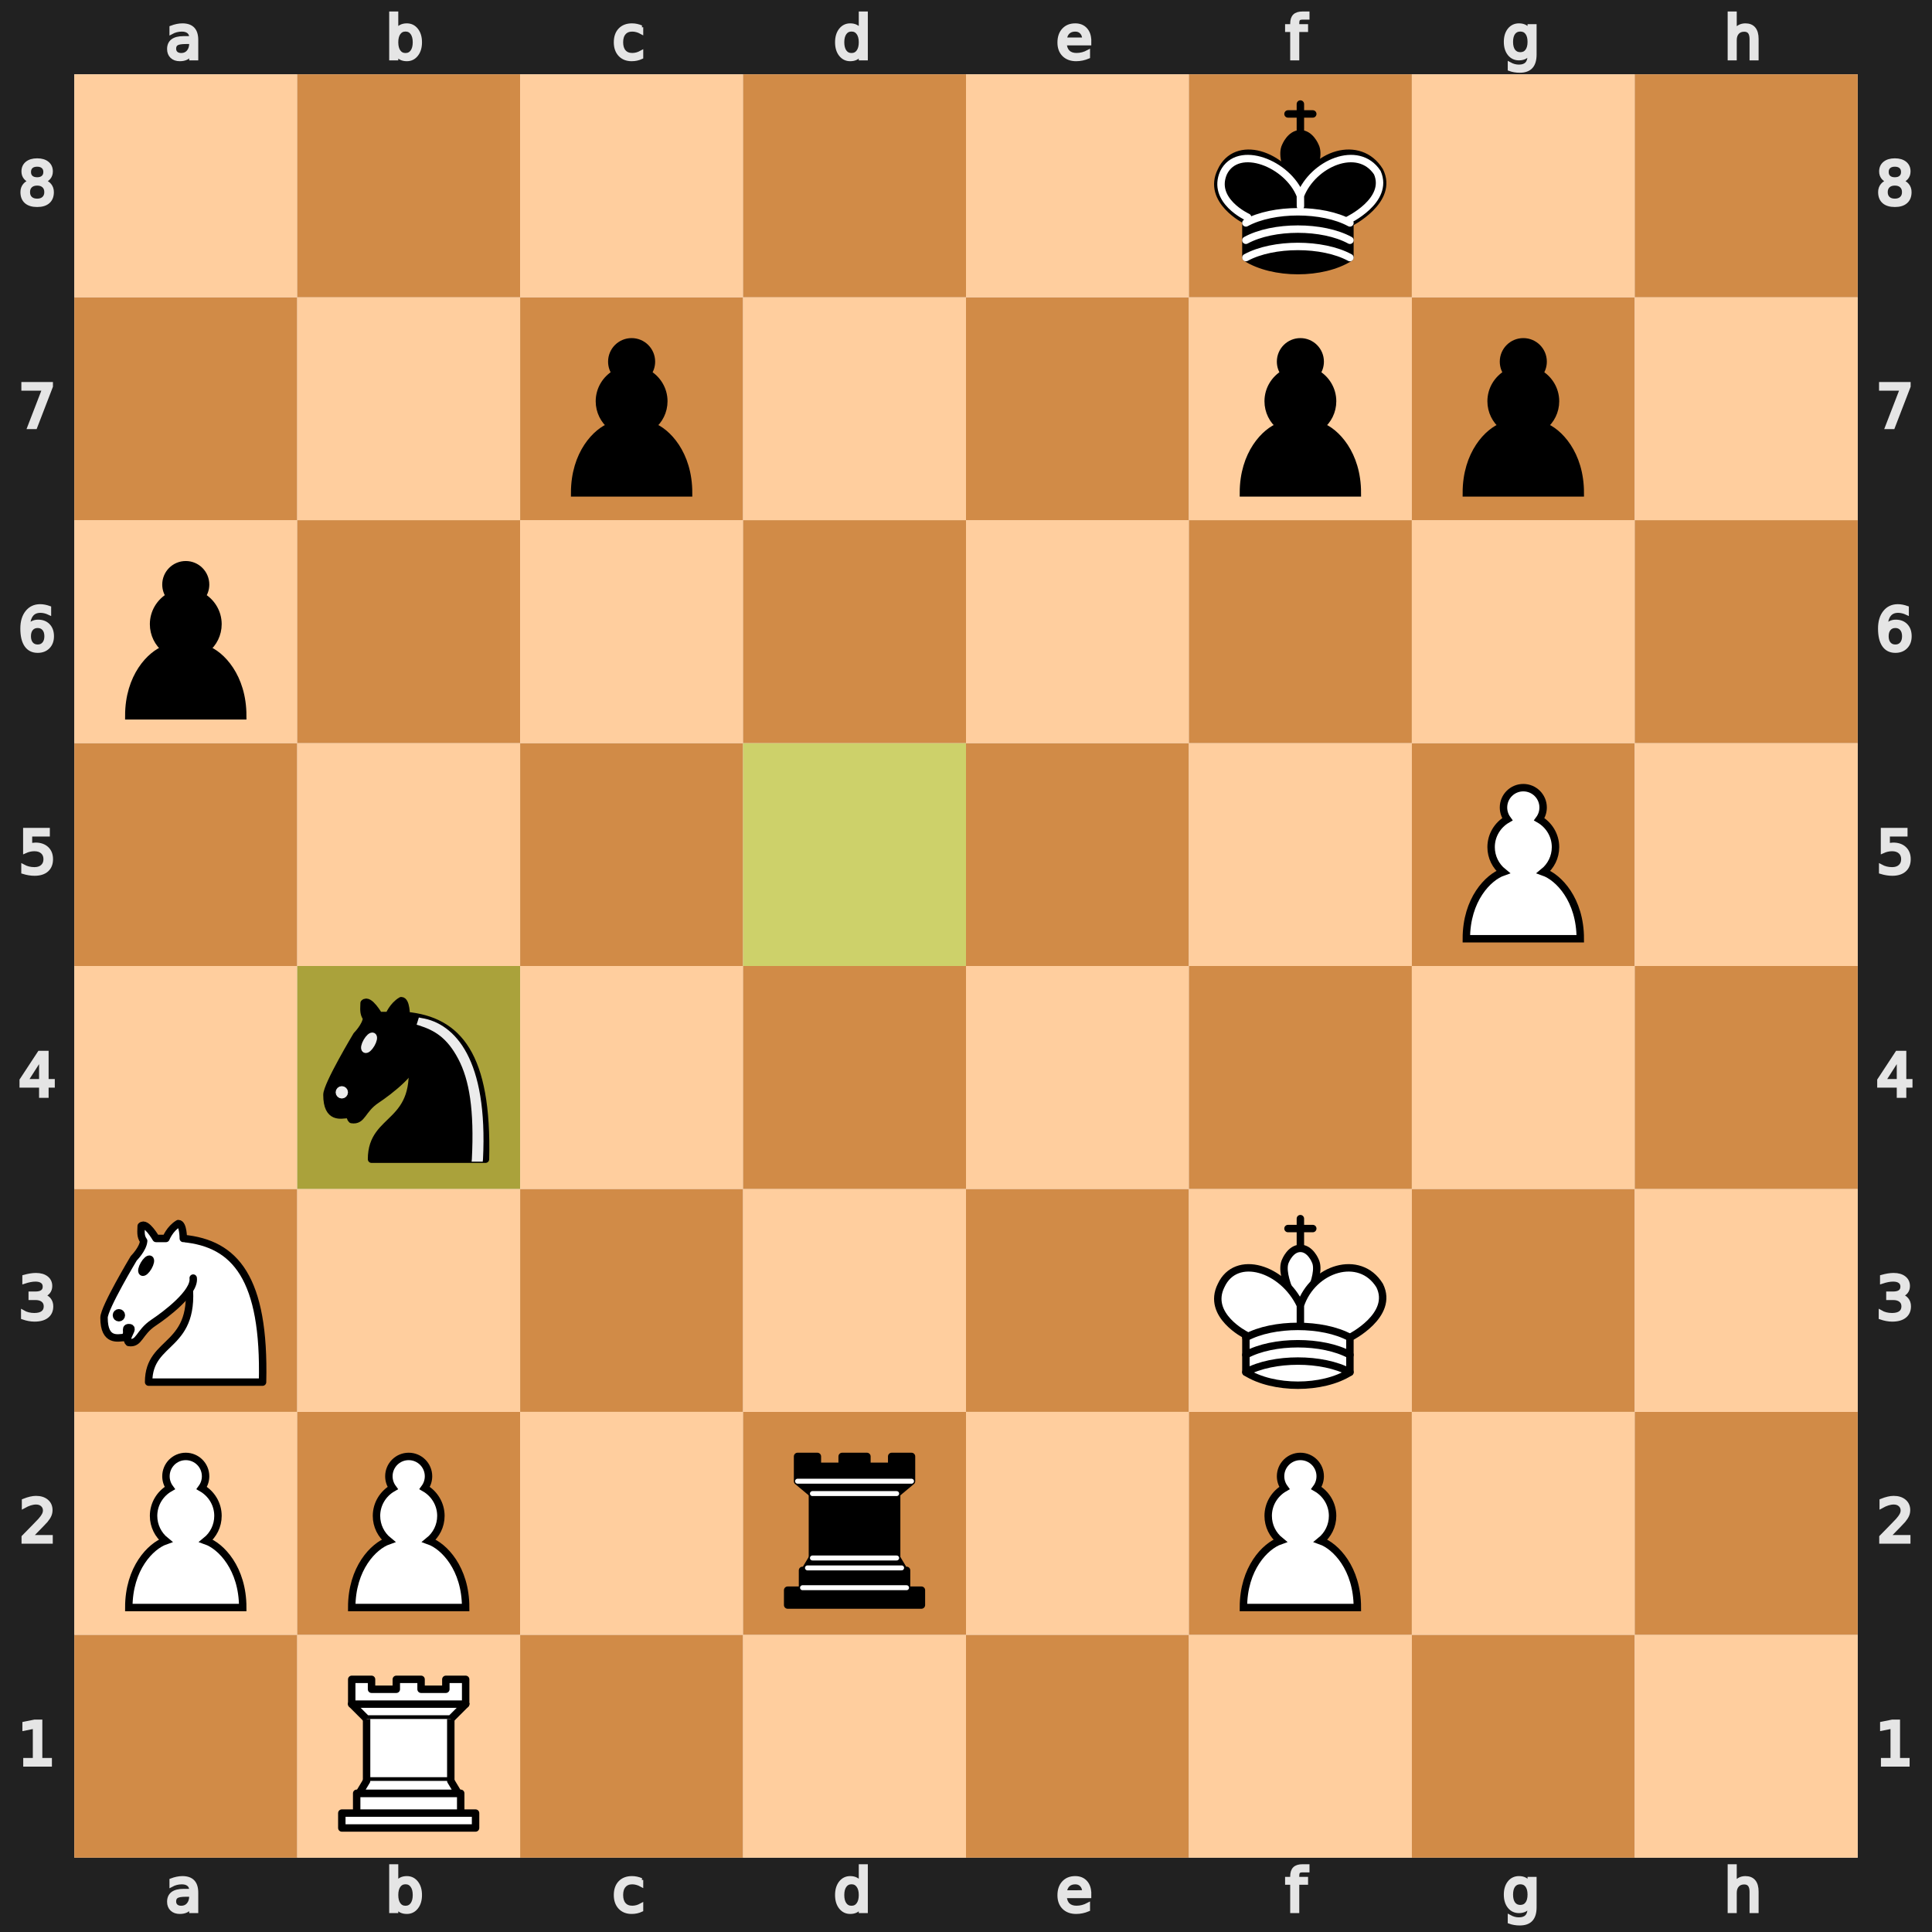
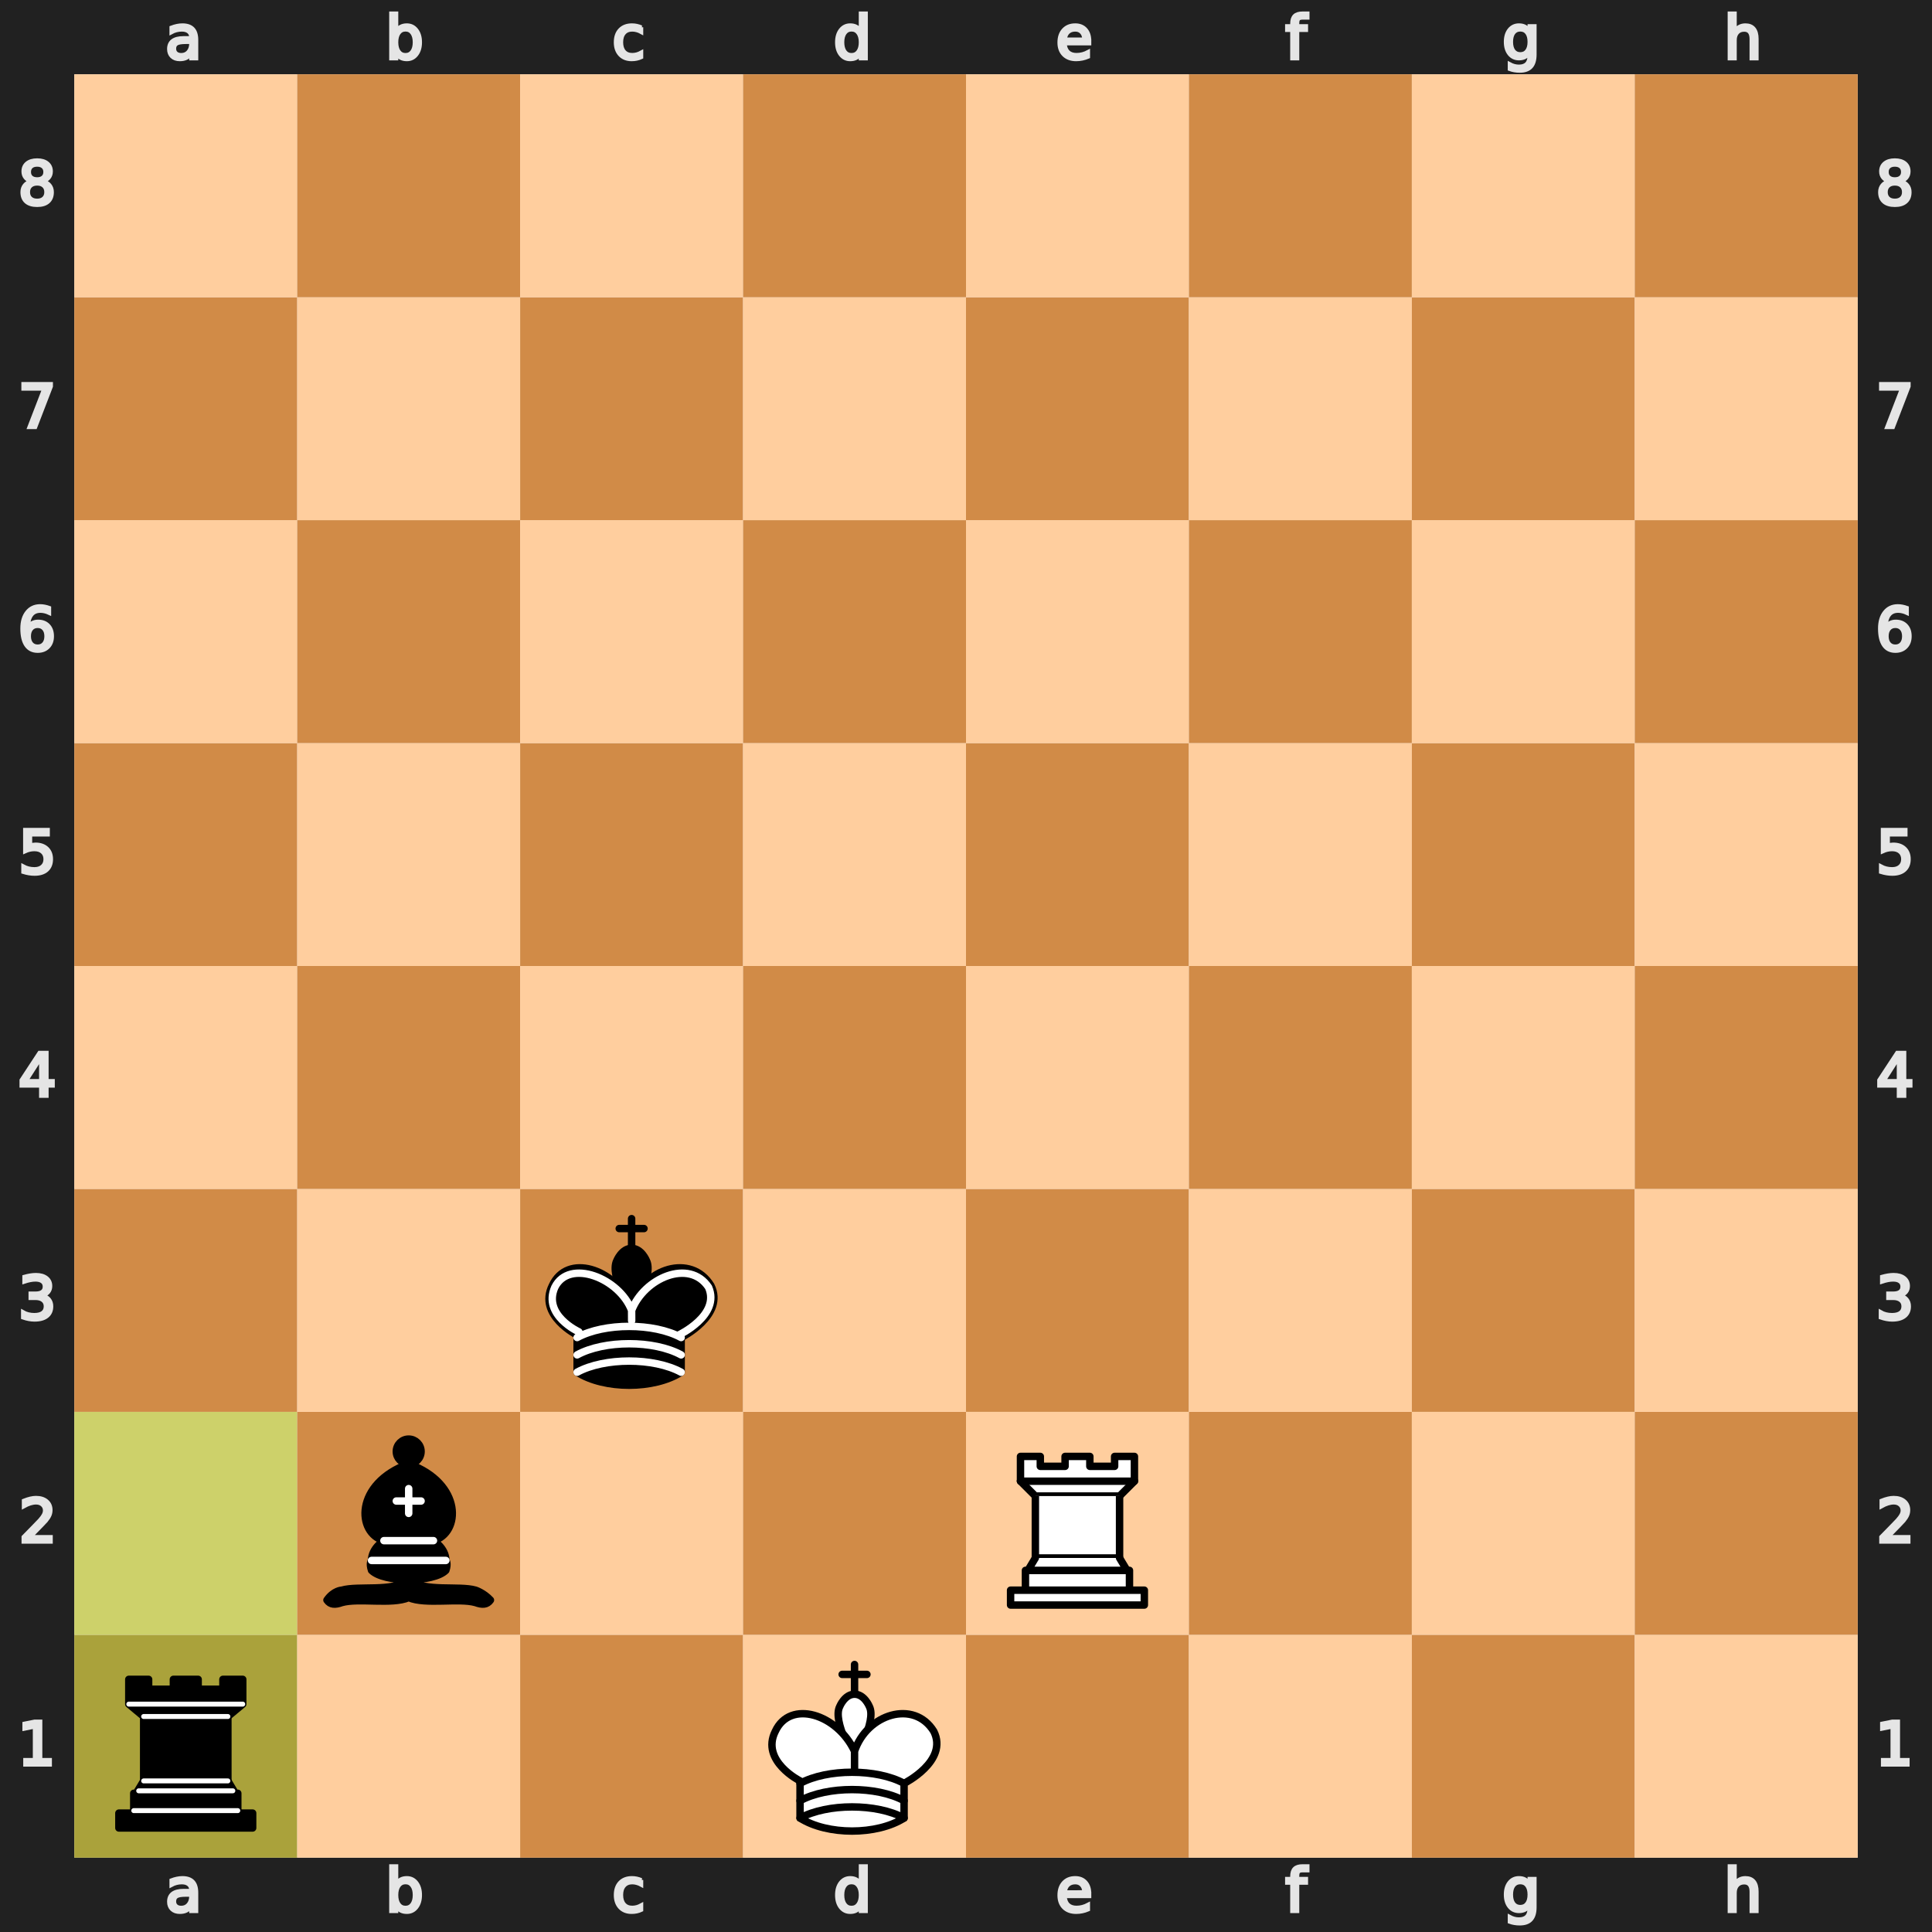
<svg xmlns="http://www.w3.org/2000/svg" xmlns:xlink="http://www.w3.org/1999/xlink" viewBox="0 0 390 390" width="480" height="480">
  <defs>
-     <g id="white-pawn" class="white pawn">
-       <path d="M22.5 9c-2.21 0-4 1.79-4 4 0 .89.29 1.71.78 2.38C17.33 16.5 16 18.59 16 21c0 2.03.94 3.84 2.41 5.03-3 1.06-7.41 5.55-7.41 13.47h23c0-7.92-4.41-12.41-7.41-13.47 1.47-1.19 2.41-3 2.41-5.03 0-2.41-1.33-4.5-3.28-5.62.49-.67.78-1.49.78-2.38 0-2.21-1.79-4-4-4z" fill="#fff" stroke="#000" stroke-width="1.5" stroke-linecap="round" />
-     </g>
-     <g id="white-knight" class="white knight" fill="none" fill-rule="evenodd" stroke="#000" stroke-width="1.5" stroke-linecap="round" stroke-linejoin="round">
-       <path d="M 22,10 C 32.5,11 38.5,18 38,39 L 15,39 C 15,30 25,32.5 23,18" style="fill:#ffffff; stroke:#000000;" />
-       <path d="M 24,18 C 24.38,20.91 18.45,25.37 16,27 C 13,29 13.18,31.34 11,31 C 9.958,30.06 12.41,27.96 11,28 C 10,28 11.19,29.23 10,30 C 9,30 5.997,31 6,26 C 6,24 12,14 12,14 C 12,14 13.89,12.1 14,10.5 C 13.27,9.506 13.5,8.5 13.5,7.5 C 14.5,6.5 16.5,10 16.5,10 L 18.5,10 C 18.5,10 19.28,8.008 21,7 C 22,7 22,10 22,10" style="fill:#ffffff; stroke:#000000;" />
-       <path d="M 9.5 25.5 A 0.5 0.5 0 1 1 8.5,25.5 A 0.5 0.5 0 1 1 9.5 25.5 z" style="fill:#000000; stroke:#000000;" />
-       <path d="M 15 15.5 A 0.5 1.5 0 1 1 14,15.5 A 0.5 1.5 0 1 1 15 15.5 z" transform="matrix(0.866,0.5,-0.5,0.866,9.693,-5.173)" style="fill:#000000; stroke:#000000;" />
-     </g>
    <g id="white-rook" class="white rook" fill="#fff" fill-rule="evenodd" stroke="#000" stroke-width="1.5" stroke-linecap="round" stroke-linejoin="round">
      <path d="M9 39h27v-3H9v3zM12 36v-4h21v4H12zM11 14V9h4v2h5V9h5v2h5V9h4v5" stroke-linecap="butt" />
      <path d="M34 14l-3 3H14l-3-3" />
      <path d="M31 17v12.5H14V17" stroke-linecap="butt" stroke-linejoin="miter" />
      <path d="M31 29.5l1.5 2.5h-20l1.5-2.5" />
      <path d="M11 14h23" fill="none" stroke-linejoin="miter" />
    </g>
    <g id="white-king" class="white king" fill="none" fill-rule="evenodd" stroke="#000" stroke-width="1.5" stroke-linecap="round" stroke-linejoin="round">
      <path d="M22.5 11.63V6M20 8h5" stroke-linejoin="miter" />
      <path d="M22.5 25s4.5-7.5 3-10.5c0 0-1-2.5-3-2.5s-3 2.5-3 2.5c-1.5 3 3 10.5 3 10.5" fill="#fff" stroke-linecap="butt" stroke-linejoin="miter" />
      <path d="M11.5 37c5.5 3.5 15.5 3.5 21 0v-7s9-4.5 6-10.5c-4-6.5-13.5-3.5-16 4V27v-3.5c-3.5-7.5-13-10.5-16-4-3 6 5 10 5 10V37z" fill="#fff" />
      <path d="M11.5 30c5.5-3 15.5-3 21 0m-21 3.5c5.5-3 15.5-3 21 0m-21 3.5c5.5-3 15.5-3 21 0" />
    </g>
-     <g id="black-pawn" class="black pawn">
-       <path d="M22.5 9c-2.21 0-4 1.79-4 4 0 .89.29 1.71.78 2.38C17.33 16.5 16 18.59 16 21c0 2.03.94 3.84 2.41 5.03-3 1.06-7.41 5.55-7.41 13.47h23c0-7.92-4.41-12.41-7.41-13.47 1.47-1.19 2.41-3 2.41-5.03 0-2.41-1.33-4.5-3.28-5.62.49-.67.78-1.49.78-2.38 0-2.21-1.79-4-4-4z" fill="#000" stroke="#000" stroke-width="1.5" stroke-linecap="round" />
-     </g>
-     <g id="black-knight" class="black knight" fill="none" fill-rule="evenodd" stroke="#000" stroke-width="1.5" stroke-linecap="round" stroke-linejoin="round">
-       <path d="M 22,10 C 32.5,11 38.5,18 38,39 L 15,39 C 15,30 25,32.5 23,18" style="fill:#000000; stroke:#000000;" />
-       <path d="M 24,18 C 24.38,20.91 18.45,25.37 16,27 C 13,29 13.18,31.34 11,31 C 9.958,30.06 12.41,27.96 11,28 C 10,28 11.19,29.23 10,30 C 9,30 5.997,31 6,26 C 6,24 12,14 12,14 C 12,14 13.89,12.1 14,10.5 C 13.27,9.506 13.5,8.5 13.5,7.5 C 14.5,6.5 16.5,10 16.5,10 L 18.5,10 C 18.5,10 19.28,8.008 21,7 C 22,7 22,10 22,10" style="fill:#000000; stroke:#000000;" />
-       <path d="M 9.5 25.5 A 0.5 0.5 0 1 1 8.5,25.5 A 0.5 0.5 0 1 1 9.5 25.5 z" style="fill:#ececec; stroke:#ececec;" />
-       <path d="M 15 15.5 A 0.5 1.5 0 1 1 14,15.5 A 0.5 1.5 0 1 1 15 15.5 z" transform="matrix(0.866,0.5,-0.5,0.866,9.693,-5.173)" style="fill:#ececec; stroke:#ececec;" />
-       <path d="M 24.55,10.4 L 24.1,11.85 L 24.6,12 C 27.75,13 30.25,14.49 32.5,18.75 C 34.75,23.01 35.75,29.06 35.25,39 L 35.2,39.5 L 37.45,39.5 L 37.5,39 C 38,28.94 36.62,22.15 34.25,17.66 C 31.88,13.17 28.46,11.02 25.06,10.5 L 24.55,10.4 z " style="fill:#ececec; stroke:none;" />
+     <g id="black-bishop" class="black bishop" fill="none" fill-rule="evenodd" stroke="#000" stroke-width="1.5" stroke-linecap="round" stroke-linejoin="round">
+       <path d="M9 36c3.39-.97 10.11.43 13.5-2 3.39 2.43 10.11 1.03 13.5 2 0 0 1.65.54 3 2-.68.97-1.65.99-3 .5-3.39-.97-10.11.46-13.5-1-3.39 1.46-10.11.03-13.5 1-1.354.49-2.323.47-3-.5 1.354-1.94 3-2 3-2zm6-4c2.5 2.5 12.5 2.5 15 0 .5-1.5 0-2 0-2 0-2.5-2.5-4-2.5-4 5.5-1.5 6-11.5-5-15.5-11 4-10.5 14-5 15.5 0 0-2.5 1.5-2.5 4 0 0-.5.5 0 2zM25 8a2.5 2.5 0 1 1-5 0 2.5 2.5 0 1 1 5 0z" fill="#000" stroke-linecap="butt" />
+       <path d="M17.5 26h10M15 30h15m-7.5-14.5v5M20 18h5" stroke="#fff" stroke-linejoin="miter" />
    </g>
    <g id="black-rook" class="black rook" fill="#000" fill-rule="evenodd" stroke="#000" stroke-width="1.5" stroke-linecap="round" stroke-linejoin="round">
      <path d="M9 39h27v-3H9v3zM12.5 32l1.5-2.5h17l1.5 2.5h-20zM12 36v-4h21v4H12z" stroke-linecap="butt" />
      <path d="M14 29.5v-13h17v13H14z" stroke-linecap="butt" stroke-linejoin="miter" />
      <path d="M14 16.5L11 14h23l-3 2.5H14zM11 14V9h4v2h5V9h5v2h5V9h4v5H11z" stroke-linecap="butt" />
      <path d="M12 35.5h21M13 31.5h19M14 29.5h17M14 16.5h17M11 14h23" fill="none" stroke="#fff" stroke-width="1" stroke-linejoin="miter" />
    </g>
    <g id="black-king" class="black king" fill="none" fill-rule="evenodd" stroke="#000" stroke-width="1.5" stroke-linecap="round" stroke-linejoin="round">
      <path d="M22.5 11.63V6" stroke-linejoin="miter" />
      <path d="M22.5 25s4.5-7.5 3-10.5c0 0-1-2.5-3-2.5s-3 2.5-3 2.5c-1.5 3 3 10.5 3 10.5" fill="#000" stroke-linecap="butt" stroke-linejoin="miter" />
      <path d="M11.5 37c5.5 3.5 15.5 3.5 21 0v-7s9-4.5 6-10.5c-4-6.5-13.5-3.5-16 4V27v-3.5c-3.5-7.5-13-10.5-16-4-3 6 5 10 5 10V37z" fill="#000" />
      <path d="M20 8h5" stroke-linejoin="miter" />
      <path d="M32 29.5s8.5-4 6.03-9.65C34.15 14 25 18 22.5 24.5l.01 2.1-.01-2.1C20 18 9.906 14 6.997 19.85c-2.497 5.65 4.853 9 4.853 9M11.5 30c5.5-3 15.5-3 21 0m-21 3.5c5.5-3 15.5-3 21 0m-21 3.5c5.5-3 15.5-3 21 0" stroke="#fff" />
    </g>
  </defs>
  <rect x="7.5" y="7.5" width="375" height="375" fill="none" stroke="#212121" stroke-width="15" />
  <g transform="translate(20, 1) scale(0.75, 0.75)" fill="#e5e5e5" stroke="#e5e5e5">
    <path d="M23.328 10.016q-1.742 0-2.414.398-.672.398-.672 1.36 0 .765.5 1.218.508.445 1.375.445 1.196 0 1.914-.843.727-.852.727-2.258v-.32zm2.867-.594v4.992h-1.437v-1.328q-.492.797-1.227 1.18-.734.375-1.797.375-1.343 0-2.14-.75-.79-.758-.79-2.024 0-1.476.985-2.226.992-.75 2.953-.75h2.016V8.75q0-.992-.656-1.531-.649-.547-1.829-.547-.75 0-1.46.18-.711.18-1.368.539V6.062q.79-.304 1.532-.453.742-.156 1.445-.156 1.898 0 2.836.984.937.985.937 2.985z" />
  </g>
  <g transform="translate(20, 375) scale(0.75, 0.75)" fill="#e5e5e5" stroke="#e5e5e5">
    <path d="M23.328 10.016q-1.742 0-2.414.398-.672.398-.672 1.36 0 .765.5 1.218.508.445 1.375.445 1.196 0 1.914-.843.727-.852.727-2.258v-.32zm2.867-.594v4.992h-1.437v-1.328q-.492.797-1.227 1.18-.734.375-1.797.375-1.343 0-2.14-.75-.79-.758-.79-2.024 0-1.476.985-2.226.992-.75 2.953-.75h2.016V8.75q0-.992-.656-1.531-.649-.547-1.829-.547-.75 0-1.46.18-.711.18-1.368.539V6.062q.79-.304 1.532-.453.742-.156 1.445-.156 1.898 0 2.836.984.937.985.937 2.985z" />
  </g>
  <g transform="translate(65, 1) scale(0.75, 0.75)" fill="#e5e5e5" stroke="#e5e5e5">
    <path d="M24.922 10.047q0-1.586-.656-2.485-.649-.906-1.79-.906-1.14 0-1.796.906-.649.899-.649 2.485 0 1.586.649 2.492.656.898 1.797.898 1.14 0 1.789-.898.656-.906.656-2.492zm-4.89-3.055q.452-.781 1.14-1.156.695-.383 1.656-.383 1.594 0 2.586 1.266 1 1.265 1 3.328 0 2.062-1 3.328-.992 1.266-2.586 1.266-.96 0-1.656-.375-.688-.383-1.14-1.164v1.312h-1.446V2.258h1.445z" />
  </g>
  <g transform="translate(65, 375) scale(0.75, 0.75)" fill="#e5e5e5" stroke="#e5e5e5">
    <path d="M24.922 10.047q0-1.586-.656-2.485-.649-.906-1.79-.906-1.14 0-1.796.906-.649.899-.649 2.485 0 1.586.649 2.492.656.898 1.797.898 1.14 0 1.789-.898.656-.906.656-2.492zm-4.89-3.055q.452-.781 1.14-1.156.695-.383 1.656-.383 1.594 0 2.586 1.266 1 1.265 1 3.328 0 2.062-1 3.328-.992 1.266-2.586 1.266-.96 0-1.656-.375-.688-.383-1.14-1.164v1.312h-1.446V2.258h1.445z" />
  </g>
  <g transform="translate(110, 1) scale(0.75, 0.75)" fill="#e5e5e5" stroke="#e5e5e5">
    <path d="M25.96 6v1.344q-.608-.336-1.226-.5-.609-.172-1.234-.172-1.398 0-2.172.89-.773.883-.773 2.485 0 1.601.773 2.492.774.883 2.172.883.625 0 1.234-.164.618-.172 1.227-.508v1.328q-.602.281-1.25.422-.64.14-1.367.14-1.977 0-3.14-1.242-1.165-1.242-1.165-3.351 0-2.14 1.172-3.367 1.18-1.227 3.227-1.227.664 0 1.296.14.633.134 1.227.407z" />
  </g>
  <g transform="translate(110, 375) scale(0.75, 0.75)" fill="#e5e5e5" stroke="#e5e5e5">
    <path d="M25.96 6v1.344q-.608-.336-1.226-.5-.609-.172-1.234-.172-1.398 0-2.172.89-.773.883-.773 2.485 0 1.601.773 2.492.774.883 2.172.883.625 0 1.234-.164.618-.172 1.227-.508v1.328q-.602.281-1.25.422-.64.14-1.367.14-1.977 0-3.14-1.242-1.165-1.242-1.165-3.351 0-2.14 1.172-3.367 1.18-1.227 3.227-1.227.664 0 1.296.14.633.134 1.227.407z" />
  </g>
  <g transform="translate(155, 1) scale(0.75, 0.75)" fill="#e5e5e5" stroke="#e5e5e5">
    <path d="M24.973 6.992V2.258h1.437v12.156h-1.437v-1.312q-.453.78-1.149 1.164-.687.375-1.656.375-1.586 0-2.586-1.266-.992-1.266-.992-3.328 0-2.063.992-3.328 1-1.266 2.586-1.266.969 0 1.656.383.696.375 1.149 1.156zm-4.899 3.055q0 1.586.649 2.492.656.898 1.797.898 1.14 0 1.796-.898.657-.906.657-2.492 0-1.586-.657-2.485-.656-.906-1.796-.906-1.141 0-1.797.906-.649.899-.649 2.485z" />
  </g>
  <g transform="translate(155, 375) scale(0.75, 0.75)" fill="#e5e5e5" stroke="#e5e5e5">
    <path d="M24.973 6.992V2.258h1.437v12.156h-1.437v-1.312q-.453.78-1.149 1.164-.687.375-1.656.375-1.586 0-2.586-1.266-.992-1.266-.992-3.328 0-2.063.992-3.328 1-1.266 2.586-1.266.969 0 1.656.383.696.375 1.149 1.156zm-4.899 3.055q0 1.586.649 2.492.656.898 1.797.898 1.14 0 1.796-.898.657-.906.657-2.492 0-1.586-.657-2.485-.656-.906-1.796-.906-1.141 0-1.797.906-.649.899-.649 2.485z" />
  </g>
  <g transform="translate(200, 1) scale(0.75, 0.75)" fill="#e5e5e5" stroke="#e5e5e5">
    <path d="M26.555 9.68v.703h-6.61q.094 1.484.89 2.265.806.774 2.235.774.828 0 1.602-.203.781-.203 1.547-.61v1.36q-.774.328-1.586.5-.813.172-1.649.172-2.093 0-3.32-1.22-1.219-1.218-1.219-3.296 0-2.148 1.157-3.406 1.164-1.266 3.132-1.266 1.766 0 2.79 1.14 1.03 1.134 1.03 3.087zm-1.438-.422q-.015-1.18-.664-1.883-.64-.703-1.703-.703-1.203 0-1.93.68-.718.68-.828 1.914z" />
  </g>
  <g transform="translate(200, 375) scale(0.75, 0.75)" fill="#e5e5e5" stroke="#e5e5e5">
    <path d="M26.555 9.68v.703h-6.61q.094 1.484.89 2.265.806.774 2.235.774.828 0 1.602-.203.781-.203 1.547-.61v1.36q-.774.328-1.586.5-.813.172-1.649.172-2.093 0-3.32-1.22-1.219-1.218-1.219-3.296 0-2.148 1.157-3.406 1.164-1.266 3.132-1.266 1.766 0 2.79 1.14 1.03 1.134 1.03 3.087zm-1.438-.422q-.015-1.18-.664-1.883-.64-.703-1.703-.703-1.203 0-1.93.68-.718.68-.828 1.914z" />
  </g>
  <g transform="translate(245, 1) scale(0.75, 0.75)" fill="#e5e5e5" stroke="#e5e5e5">
    <path d="M25.285 2.258v1.195H23.91q-.773 0-1.078.313-.297.312-.297 1.125v.773h2.367v1.117h-2.367v7.633H21.09V6.781h-1.375V5.664h1.375v-.61q0-1.46.68-2.124.68-.672 2.156-.672z" />
  </g>
  <g transform="translate(245, 375) scale(0.75, 0.75)" fill="#e5e5e5" stroke="#e5e5e5">
    <path d="M25.285 2.258v1.195H23.91q-.773 0-1.078.313-.297.312-.297 1.125v.773h2.367v1.117h-2.367v7.633H21.09V6.781h-1.375V5.664h1.375v-.61q0-1.46.68-2.124.68-.672 2.156-.672z" />
  </g>
  <g transform="translate(290, 1) scale(0.75, 0.75)" fill="#e5e5e5" stroke="#e5e5e5">
    <path d="M24.973 9.937q0-1.562-.649-2.421-.64-.86-1.804-.86-1.157 0-1.805.86-.64.859-.64 2.421 0 1.555.64 2.415.648.859 1.805.859 1.164 0 1.804-.86.649-.859.649-2.414zm1.437 3.391q0 2.234-.992 3.32-.992 1.094-3.04 1.094-.757 0-1.429-.117-.672-.11-1.304-.344v-1.398q.632.344 1.25.508.617.164 1.257.164 1.414 0 2.118-.743.703-.734.703-2.226v-.711q-.446.773-1.141 1.156-.695.383-1.664.383-1.61 0-2.594-1.227-.984-1.226-.984-3.25 0-2.03.984-3.257.985-1.227 2.594-1.227.969 0 1.664.383t1.14 1.156V5.664h1.438z" />
  </g>
  <g transform="translate(290, 375) scale(0.75, 0.75)" fill="#e5e5e5" stroke="#e5e5e5">
    <path d="M24.973 9.937q0-1.562-.649-2.421-.64-.86-1.804-.86-1.157 0-1.805.86-.64.859-.64 2.421 0 1.555.64 2.415.648.859 1.805.859 1.164 0 1.804-.86.649-.859.649-2.414zm1.437 3.391q0 2.234-.992 3.32-.992 1.094-3.04 1.094-.757 0-1.429-.117-.672-.11-1.304-.344v-1.398q.632.344 1.25.508.617.164 1.257.164 1.414 0 2.118-.743.703-.734.703-2.226v-.711q-.446.773-1.141 1.156-.695.383-1.664.383-1.61 0-2.594-1.227-.984-1.226-.984-3.25 0-2.03.984-3.257.985-1.227 2.594-1.227.969 0 1.664.383t1.14 1.156V5.664h1.438z" />
  </g>
  <g transform="translate(335, 1) scale(0.75, 0.75)" fill="#e5e5e5" stroke="#e5e5e5">
    <path d="M26.164 9.133v5.281h-1.437V9.18q0-1.243-.485-1.86-.484-.617-1.453-.617-1.164 0-1.836.742-.672.742-.672 2.024v4.945h-1.445V2.258h1.445v4.765q.516-.789 1.211-1.18.703-.39 1.617-.39 1.508 0 2.282.938.773.93.773 2.742z" />
  </g>
  <g transform="translate(335, 375) scale(0.75, 0.75)" fill="#e5e5e5" stroke="#e5e5e5">
    <path d="M26.164 9.133v5.281h-1.437V9.18q0-1.243-.485-1.86-.484-.617-1.453-.617-1.164 0-1.836.742-.672.742-.672 2.024v4.945h-1.445V2.258h1.445v4.765q.516-.789 1.211-1.18.703-.39 1.617-.39 1.508 0 2.282.938.773.93.773 2.742z" />
  </g>
  <g transform="translate(0, 335) scale(0.75, 0.75)" fill="#e5e5e5" stroke="#e5e5e5">
    <path d="M6.754 26.996h2.578v-8.898l-2.805.562v-1.437l2.79-.563h1.578v10.336h2.578v1.328h-6.72z" />
  </g>
  <g transform="translate(375, 335) scale(0.75, 0.75)" fill="#e5e5e5" stroke="#e5e5e5">
    <path d="M6.754 26.996h2.578v-8.898l-2.805.562v-1.437l2.79-.563h1.578v10.336h2.578v1.328h-6.72z" />
  </g>
  <g transform="translate(0, 290) scale(0.75, 0.75)" fill="#e5e5e5" stroke="#e5e5e5">
    <path d="M8.195 26.996h5.508v1.328H6.297v-1.328q.898-.93 2.445-2.492 1.555-1.57 1.953-2.024.758-.851 1.055-1.437.305-.594.305-1.164 0-.93-.657-1.516-.648-.586-1.695-.586-.742 0-1.57.258-.82.258-1.758.781v-1.593q.953-.383 1.781-.578.828-.196 1.516-.196 1.812 0 2.89.906 1.079.907 1.079 2.422 0 .72-.274 1.368-.265.64-.976 1.515-.196.227-1.243 1.313-1.046 1.078-2.953 3.023z" />
  </g>
  <g transform="translate(375, 290) scale(0.75, 0.75)" fill="#e5e5e5" stroke="#e5e5e5">
    <path d="M8.195 26.996h5.508v1.328H6.297v-1.328q.898-.93 2.445-2.492 1.555-1.57 1.953-2.024.758-.851 1.055-1.437.305-.594.305-1.164 0-.93-.657-1.516-.648-.586-1.695-.586-.742 0-1.57.258-.82.258-1.758.781v-1.593q.953-.383 1.781-.578.828-.196 1.516-.196 1.812 0 2.89.906 1.079.907 1.079 2.422 0 .72-.274 1.368-.265.64-.976 1.515-.196.227-1.243 1.313-1.046 1.078-2.953 3.023z" />
  </g>
  <g transform="translate(0, 245) scale(0.75, 0.75)" fill="#e5e5e5" stroke="#e5e5e5">
    <path d="M11.434 22.035q1.132.242 1.765 1.008.64.766.64 1.89 0 1.727-1.187 2.672-1.187.946-3.375.946-.734 0-1.515-.149-.774-.14-1.602-.43V26.45q.656.383 1.438.578.78.196 1.632.196 1.485 0 2.258-.586.782-.586.782-1.703 0-1.032-.727-1.61-.719-.586-2.008-.586h-1.36v-1.297h1.423q1.164 0 1.78-.46.618-.47.618-1.344 0-.899-.64-1.375-.633-.485-1.82-.485-.65 0-1.391.141-.743.14-1.633.437V16.95q.898-.25 1.68-.375.788-.125 1.484-.125 1.797 0 2.844.82 1.046.813 1.046 2.204 0 .968-.554 1.64-.555.664-1.578.922z" />
  </g>
  <g transform="translate(375, 245) scale(0.75, 0.75)" fill="#e5e5e5" stroke="#e5e5e5">
    <path d="M11.434 22.035q1.132.242 1.765 1.008.64.766.64 1.89 0 1.727-1.187 2.672-1.187.946-3.375.946-.734 0-1.515-.149-.774-.14-1.602-.43V26.45q.656.383 1.438.578.78.196 1.632.196 1.485 0 2.258-.586.782-.586.782-1.703 0-1.032-.727-1.61-.719-.586-2.008-.586h-1.36v-1.297h1.423q1.164 0 1.78-.46.618-.47.618-1.344 0-.899-.64-1.375-.633-.485-1.82-.485-.65 0-1.391.141-.743.14-1.633.437V16.95q.898-.25 1.68-.375.788-.125 1.484-.125 1.797 0 2.844.82 1.046.813 1.046 2.204 0 .968-.554 1.64-.555.664-1.578.922z" />
  </g>
  <g transform="translate(0, 200) scale(0.75, 0.75)" fill="#e5e5e5" stroke="#e5e5e5">
    <path d="M11.016 18.035L7.03 24.262h3.985zm-.414-1.375h1.984v7.602h1.664v1.312h-1.664v2.75h-1.57v-2.75H5.75v-1.523z" />
  </g>
  <g transform="translate(375, 200) scale(0.75, 0.75)" fill="#e5e5e5" stroke="#e5e5e5">
    <path d="M11.016 18.035L7.03 24.262h3.985zm-.414-1.375h1.984v7.602h1.664v1.312h-1.664v2.75h-1.57v-2.75H5.75v-1.523z" />
  </g>
  <g transform="translate(0, 155) scale(0.75, 0.75)" fill="#e5e5e5" stroke="#e5e5e5">
    <path d="M6.719 16.66h6.195v1.328h-4.75v2.86q.344-.118.688-.172.343-.063.687-.063 1.953 0 3.094 1.07 1.14 1.07 1.14 2.899 0 1.883-1.171 2.93-1.172 1.039-3.305 1.039-.735 0-1.5-.125-.758-.125-1.57-.375v-1.586q.703.383 1.453.57.75.188 1.586.188 1.351 0 2.14-.711.79-.711.79-1.93 0-1.219-.79-1.93-.789-.71-2.14-.71-.633 0-1.266.14-.625.14-1.281.438z" />
  </g>
  <g transform="translate(375, 155) scale(0.75, 0.75)" fill="#e5e5e5" stroke="#e5e5e5">
    <path d="M6.719 16.66h6.195v1.328h-4.75v2.86q.344-.118.688-.172.343-.063.687-.063 1.953 0 3.094 1.07 1.14 1.07 1.14 2.899 0 1.883-1.171 2.93-1.172 1.039-3.305 1.039-.735 0-1.5-.125-.758-.125-1.57-.375v-1.586q.703.383 1.453.57.75.188 1.586.188 1.351 0 2.14-.711.79-.711.79-1.93 0-1.219-.79-1.93-.789-.71-2.14-.71-.633 0-1.266.14-.625.14-1.281.438z" />
  </g>
  <g transform="translate(0, 110) scale(0.75, 0.75)" fill="#e5e5e5" stroke="#e5e5e5">
    <path d="M10.137 21.863q-1.063 0-1.688.727-.617.726-.617 1.992 0 1.258.617 1.992.625.727 1.688.727 1.062 0 1.68-.727.624-.734.624-1.992 0-1.266-.625-1.992-.617-.727-1.68-.727zm3.133-4.945v1.437q-.594-.28-1.204-.43-.601-.148-1.195-.148-1.562 0-2.39 1.055-.82 1.055-.938 3.188.46-.68 1.156-1.04.696-.367 1.531-.367 1.758 0 2.774 1.07 1.023 1.063 1.023 2.899 0 1.797-1.062 2.883-1.063 1.086-2.828 1.086-2.024 0-3.094-1.547-1.07-1.555-1.07-4.5 0-2.766 1.312-4.406 1.313-1.649 3.524-1.649.593 0 1.195.117.61.118 1.266.352z" />
  </g>
  <g transform="translate(375, 110) scale(0.75, 0.75)" fill="#e5e5e5" stroke="#e5e5e5">
    <path d="M10.137 21.863q-1.063 0-1.688.727-.617.726-.617 1.992 0 1.258.617 1.992.625.727 1.688.727 1.062 0 1.68-.727.624-.734.624-1.992 0-1.266-.625-1.992-.617-.727-1.68-.727zm3.133-4.945v1.437q-.594-.28-1.204-.43-.601-.148-1.195-.148-1.562 0-2.39 1.055-.82 1.055-.938 3.188.46-.68 1.156-1.04.696-.367 1.531-.367 1.758 0 2.774 1.07 1.023 1.063 1.023 2.899 0 1.797-1.062 2.883-1.063 1.086-2.828 1.086-2.024 0-3.094-1.547-1.07-1.555-1.07-4.5 0-2.766 1.312-4.406 1.313-1.649 3.524-1.649.593 0 1.195.117.61.118 1.266.352z" />
  </g>
  <g transform="translate(0, 65) scale(0.75, 0.75)" fill="#e5e5e5" stroke="#e5e5e5">
    <path d="M6.25 16.66h7.5v.672L9.516 28.324H7.867l3.985-10.336H6.25z" />
  </g>
  <g transform="translate(375, 65) scale(0.75, 0.75)" fill="#e5e5e5" stroke="#e5e5e5">
    <path d="M6.25 16.66h7.5v.672L9.516 28.324H7.867l3.985-10.336H6.25z" />
  </g>
  <g transform="translate(0, 20) scale(0.75, 0.75)" fill="#e5e5e5" stroke="#e5e5e5">
    <path d="M10 22.785q-1.125 0-1.773.602-.641.601-.641 1.656t.64 1.656q.649.602 1.774.602t1.773-.602q.649-.61.649-1.656 0-1.055-.649-1.656-.64-.602-1.773-.602zm-1.578-.672q-1.016-.25-1.586-.945-.563-.695-.563-1.695 0-1.399.993-2.211 1-.813 2.734-.813 1.742 0 2.734.813.993.812.993 2.21 0 1-.57 1.696-.563.695-1.571.945 1.14.266 1.773 1.04.641.773.641 1.89 0 1.695-1.04 2.602-1.03.906-2.96.906t-2.969-.906Q6 26.738 6 25.043q0-1.117.64-1.89.641-.774 1.782-1.04zm-.578-2.492q0 .906.562 1.414.57.508 1.594.508 1.016 0 1.586-.508.578-.508.578-1.414 0-.906-.578-1.414-.57-.508-1.586-.508-1.023 0-1.594.508-.562.508-.562 1.414z" />
  </g>
  <g transform="translate(375, 20) scale(0.75, 0.75)" fill="#e5e5e5" stroke="#e5e5e5">
    <path d="M10 22.785q-1.125 0-1.773.602-.641.601-.641 1.656t.64 1.656q.649.602 1.774.602t1.773-.602q.649-.61.649-1.656 0-1.055-.649-1.656-.64-.602-1.773-.602zm-1.578-.672q-1.016-.25-1.586-.945-.563-.695-.563-1.695 0-1.399.993-2.211 1-.813 2.734-.813 1.742 0 2.734.813.993.812.993 2.21 0 1-.57 1.696-.563.695-1.571.945 1.14.266 1.773 1.04.641.773.641 1.89 0 1.695-1.04 2.602-1.03.906-2.96.906t-2.969-.906Q6 26.738 6 25.043q0-1.117.64-1.89.641-.774 1.782-1.04zm-.578-2.492q0 .906.562 1.414.57.508 1.594.508 1.016 0 1.586-.508.578-.508.578-1.414 0-.906-.578-1.414-.57-.508-1.586-.508-1.023 0-1.594.508-.562.508-.562 1.414z" />
  </g>
-   <rect x="15" y="330" width="45" height="45" class="square dark a1" stroke="none" fill="#d18b47" />
+   <rect x="15" y="330" width="45" height="45" class="square dark lastmove a1" stroke="none" fill="#aaa23b" />
  <rect x="60" y="330" width="45" height="45" class="square light b1" stroke="none" fill="#ffce9e" />
  <rect x="105" y="330" width="45" height="45" class="square dark c1" stroke="none" fill="#d18b47" />
  <rect x="150" y="330" width="45" height="45" class="square light d1" stroke="none" fill="#ffce9e" />
  <rect x="195" y="330" width="45" height="45" class="square dark e1" stroke="none" fill="#d18b47" />
  <rect x="240" y="330" width="45" height="45" class="square light f1" stroke="none" fill="#ffce9e" />
  <rect x="285" y="330" width="45" height="45" class="square dark g1" stroke="none" fill="#d18b47" />
  <rect x="330" y="330" width="45" height="45" class="square light h1" stroke="none" fill="#ffce9e" />
-   <rect x="15" y="285" width="45" height="45" class="square light a2" stroke="none" fill="#ffce9e" />
+   <rect x="15" y="285" width="45" height="45" class="square light lastmove a2" stroke="none" fill="#cdd16a" />
  <rect x="60" y="285" width="45" height="45" class="square dark b2" stroke="none" fill="#d18b47" />
  <rect x="105" y="285" width="45" height="45" class="square light c2" stroke="none" fill="#ffce9e" />
  <rect x="150" y="285" width="45" height="45" class="square dark d2" stroke="none" fill="#d18b47" />
  <rect x="195" y="285" width="45" height="45" class="square light e2" stroke="none" fill="#ffce9e" />
  <rect x="240" y="285" width="45" height="45" class="square dark f2" stroke="none" fill="#d18b47" />
  <rect x="285" y="285" width="45" height="45" class="square light g2" stroke="none" fill="#ffce9e" />
  <rect x="330" y="285" width="45" height="45" class="square dark h2" stroke="none" fill="#d18b47" />
  <rect x="15" y="240" width="45" height="45" class="square dark a3" stroke="none" fill="#d18b47" />
  <rect x="60" y="240" width="45" height="45" class="square light b3" stroke="none" fill="#ffce9e" />
  <rect x="105" y="240" width="45" height="45" class="square dark c3" stroke="none" fill="#d18b47" />
  <rect x="150" y="240" width="45" height="45" class="square light d3" stroke="none" fill="#ffce9e" />
  <rect x="195" y="240" width="45" height="45" class="square dark e3" stroke="none" fill="#d18b47" />
  <rect x="240" y="240" width="45" height="45" class="square light f3" stroke="none" fill="#ffce9e" />
  <rect x="285" y="240" width="45" height="45" class="square dark g3" stroke="none" fill="#d18b47" />
  <rect x="330" y="240" width="45" height="45" class="square light h3" stroke="none" fill="#ffce9e" />
  <rect x="15" y="195" width="45" height="45" class="square light a4" stroke="none" fill="#ffce9e" />
-   <rect x="60" y="195" width="45" height="45" class="square dark lastmove b4" stroke="none" fill="#aaa23b" />
+   <rect x="60" y="195" width="45" height="45" class="square dark b4" stroke="none" fill="#d18b47" />
  <rect x="105" y="195" width="45" height="45" class="square light c4" stroke="none" fill="#ffce9e" />
  <rect x="150" y="195" width="45" height="45" class="square dark d4" stroke="none" fill="#d18b47" />
  <rect x="195" y="195" width="45" height="45" class="square light e4" stroke="none" fill="#ffce9e" />
  <rect x="240" y="195" width="45" height="45" class="square dark f4" stroke="none" fill="#d18b47" />
  <rect x="285" y="195" width="45" height="45" class="square light g4" stroke="none" fill="#ffce9e" />
  <rect x="330" y="195" width="45" height="45" class="square dark h4" stroke="none" fill="#d18b47" />
  <rect x="15" y="150" width="45" height="45" class="square dark a5" stroke="none" fill="#d18b47" />
  <rect x="60" y="150" width="45" height="45" class="square light b5" stroke="none" fill="#ffce9e" />
  <rect x="105" y="150" width="45" height="45" class="square dark c5" stroke="none" fill="#d18b47" />
-   <rect x="150" y="150" width="45" height="45" class="square light lastmove d5" stroke="none" fill="#cdd16a" />
+   <rect x="150" y="150" width="45" height="45" class="square light d5" stroke="none" fill="#ffce9e" />
  <rect x="195" y="150" width="45" height="45" class="square dark e5" stroke="none" fill="#d18b47" />
  <rect x="240" y="150" width="45" height="45" class="square light f5" stroke="none" fill="#ffce9e" />
  <rect x="285" y="150" width="45" height="45" class="square dark g5" stroke="none" fill="#d18b47" />
  <rect x="330" y="150" width="45" height="45" class="square light h5" stroke="none" fill="#ffce9e" />
  <rect x="15" y="105" width="45" height="45" class="square light a6" stroke="none" fill="#ffce9e" />
  <rect x="60" y="105" width="45" height="45" class="square dark b6" stroke="none" fill="#d18b47" />
  <rect x="105" y="105" width="45" height="45" class="square light c6" stroke="none" fill="#ffce9e" />
  <rect x="150" y="105" width="45" height="45" class="square dark d6" stroke="none" fill="#d18b47" />
  <rect x="195" y="105" width="45" height="45" class="square light e6" stroke="none" fill="#ffce9e" />
  <rect x="240" y="105" width="45" height="45" class="square dark f6" stroke="none" fill="#d18b47" />
  <rect x="285" y="105" width="45" height="45" class="square light g6" stroke="none" fill="#ffce9e" />
  <rect x="330" y="105" width="45" height="45" class="square dark h6" stroke="none" fill="#d18b47" />
  <rect x="15" y="60" width="45" height="45" class="square dark a7" stroke="none" fill="#d18b47" />
  <rect x="60" y="60" width="45" height="45" class="square light b7" stroke="none" fill="#ffce9e" />
  <rect x="105" y="60" width="45" height="45" class="square dark c7" stroke="none" fill="#d18b47" />
  <rect x="150" y="60" width="45" height="45" class="square light d7" stroke="none" fill="#ffce9e" />
  <rect x="195" y="60" width="45" height="45" class="square dark e7" stroke="none" fill="#d18b47" />
  <rect x="240" y="60" width="45" height="45" class="square light f7" stroke="none" fill="#ffce9e" />
  <rect x="285" y="60" width="45" height="45" class="square dark g7" stroke="none" fill="#d18b47" />
  <rect x="330" y="60" width="45" height="45" class="square light h7" stroke="none" fill="#ffce9e" />
  <rect x="15" y="15" width="45" height="45" class="square light a8" stroke="none" fill="#ffce9e" />
  <rect x="60" y="15" width="45" height="45" class="square dark b8" stroke="none" fill="#d18b47" />
  <rect x="105" y="15" width="45" height="45" class="square light c8" stroke="none" fill="#ffce9e" />
  <rect x="150" y="15" width="45" height="45" class="square dark d8" stroke="none" fill="#d18b47" />
  <rect x="195" y="15" width="45" height="45" class="square light e8" stroke="none" fill="#ffce9e" />
  <rect x="240" y="15" width="45" height="45" class="square dark f8" stroke="none" fill="#d18b47" />
  <rect x="285" y="15" width="45" height="45" class="square light g8" stroke="none" fill="#ffce9e" />
  <rect x="330" y="15" width="45" height="45" class="square dark h8" stroke="none" fill="#d18b47" />
-   <use href="#white-rook" xlink:href="#white-rook" transform="translate(60, 330)" />
-   <use href="#white-pawn" xlink:href="#white-pawn" transform="translate(15, 285)" />
-   <use href="#white-pawn" xlink:href="#white-pawn" transform="translate(60, 285)" />
-   <use href="#black-rook" xlink:href="#black-rook" transform="translate(150, 285)" />
-   <use href="#white-pawn" xlink:href="#white-pawn" transform="translate(240, 285)" />
-   <use href="#white-knight" xlink:href="#white-knight" transform="translate(15, 240)" />
-   <use href="#white-king" xlink:href="#white-king" transform="translate(240, 240)" />
-   <use href="#black-knight" xlink:href="#black-knight" transform="translate(60, 195)" />
-   <use href="#white-pawn" xlink:href="#white-pawn" transform="translate(285, 150)" />
-   <use href="#black-pawn" xlink:href="#black-pawn" transform="translate(15, 105)" />
-   <use href="#black-pawn" xlink:href="#black-pawn" transform="translate(105, 60)" />
-   <use href="#black-pawn" xlink:href="#black-pawn" transform="translate(240, 60)" />
-   <use href="#black-pawn" xlink:href="#black-pawn" transform="translate(285, 60)" />
-   <use href="#black-king" xlink:href="#black-king" transform="translate(240, 15)" />
+   <use href="#black-rook" xlink:href="#black-rook" transform="translate(15, 330)" />
+   <use href="#white-king" xlink:href="#white-king" transform="translate(150, 330)" />
+   <use href="#black-bishop" xlink:href="#black-bishop" transform="translate(60, 285)" />
+   <use href="#white-rook" xlink:href="#white-rook" transform="translate(195, 285)" />
+   <use href="#black-king" xlink:href="#black-king" transform="translate(105, 240)" />
</svg>
